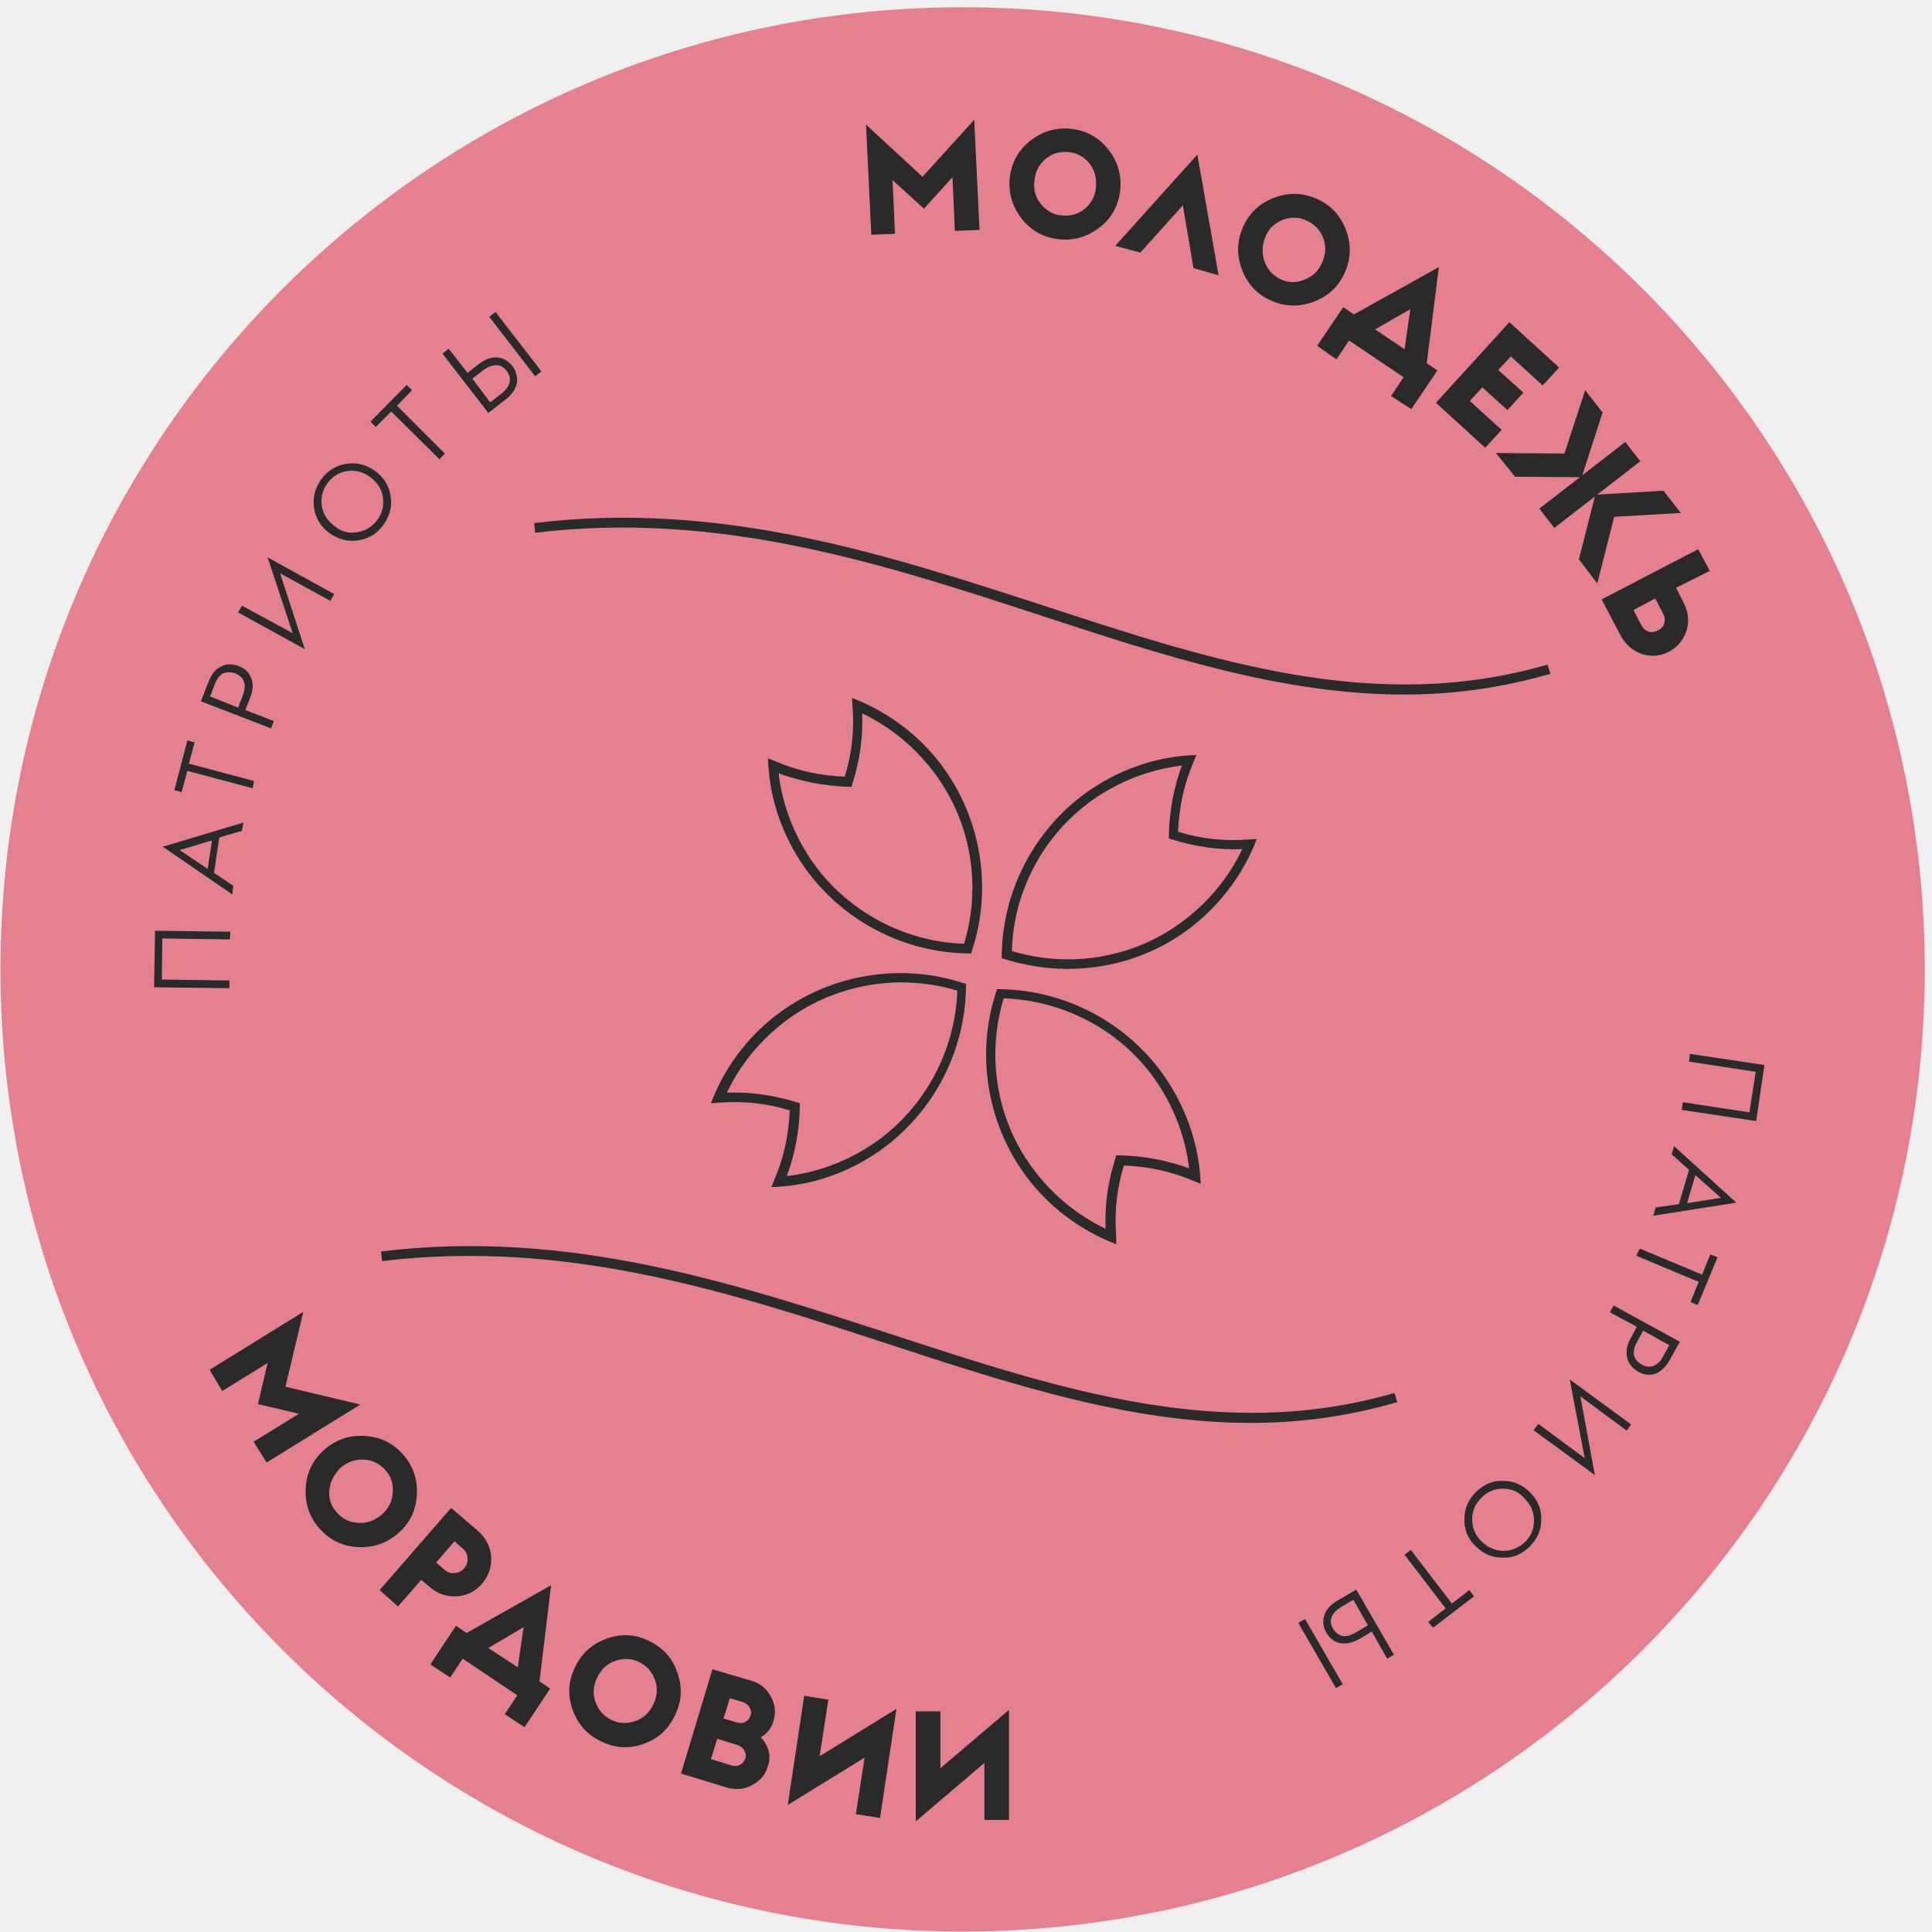
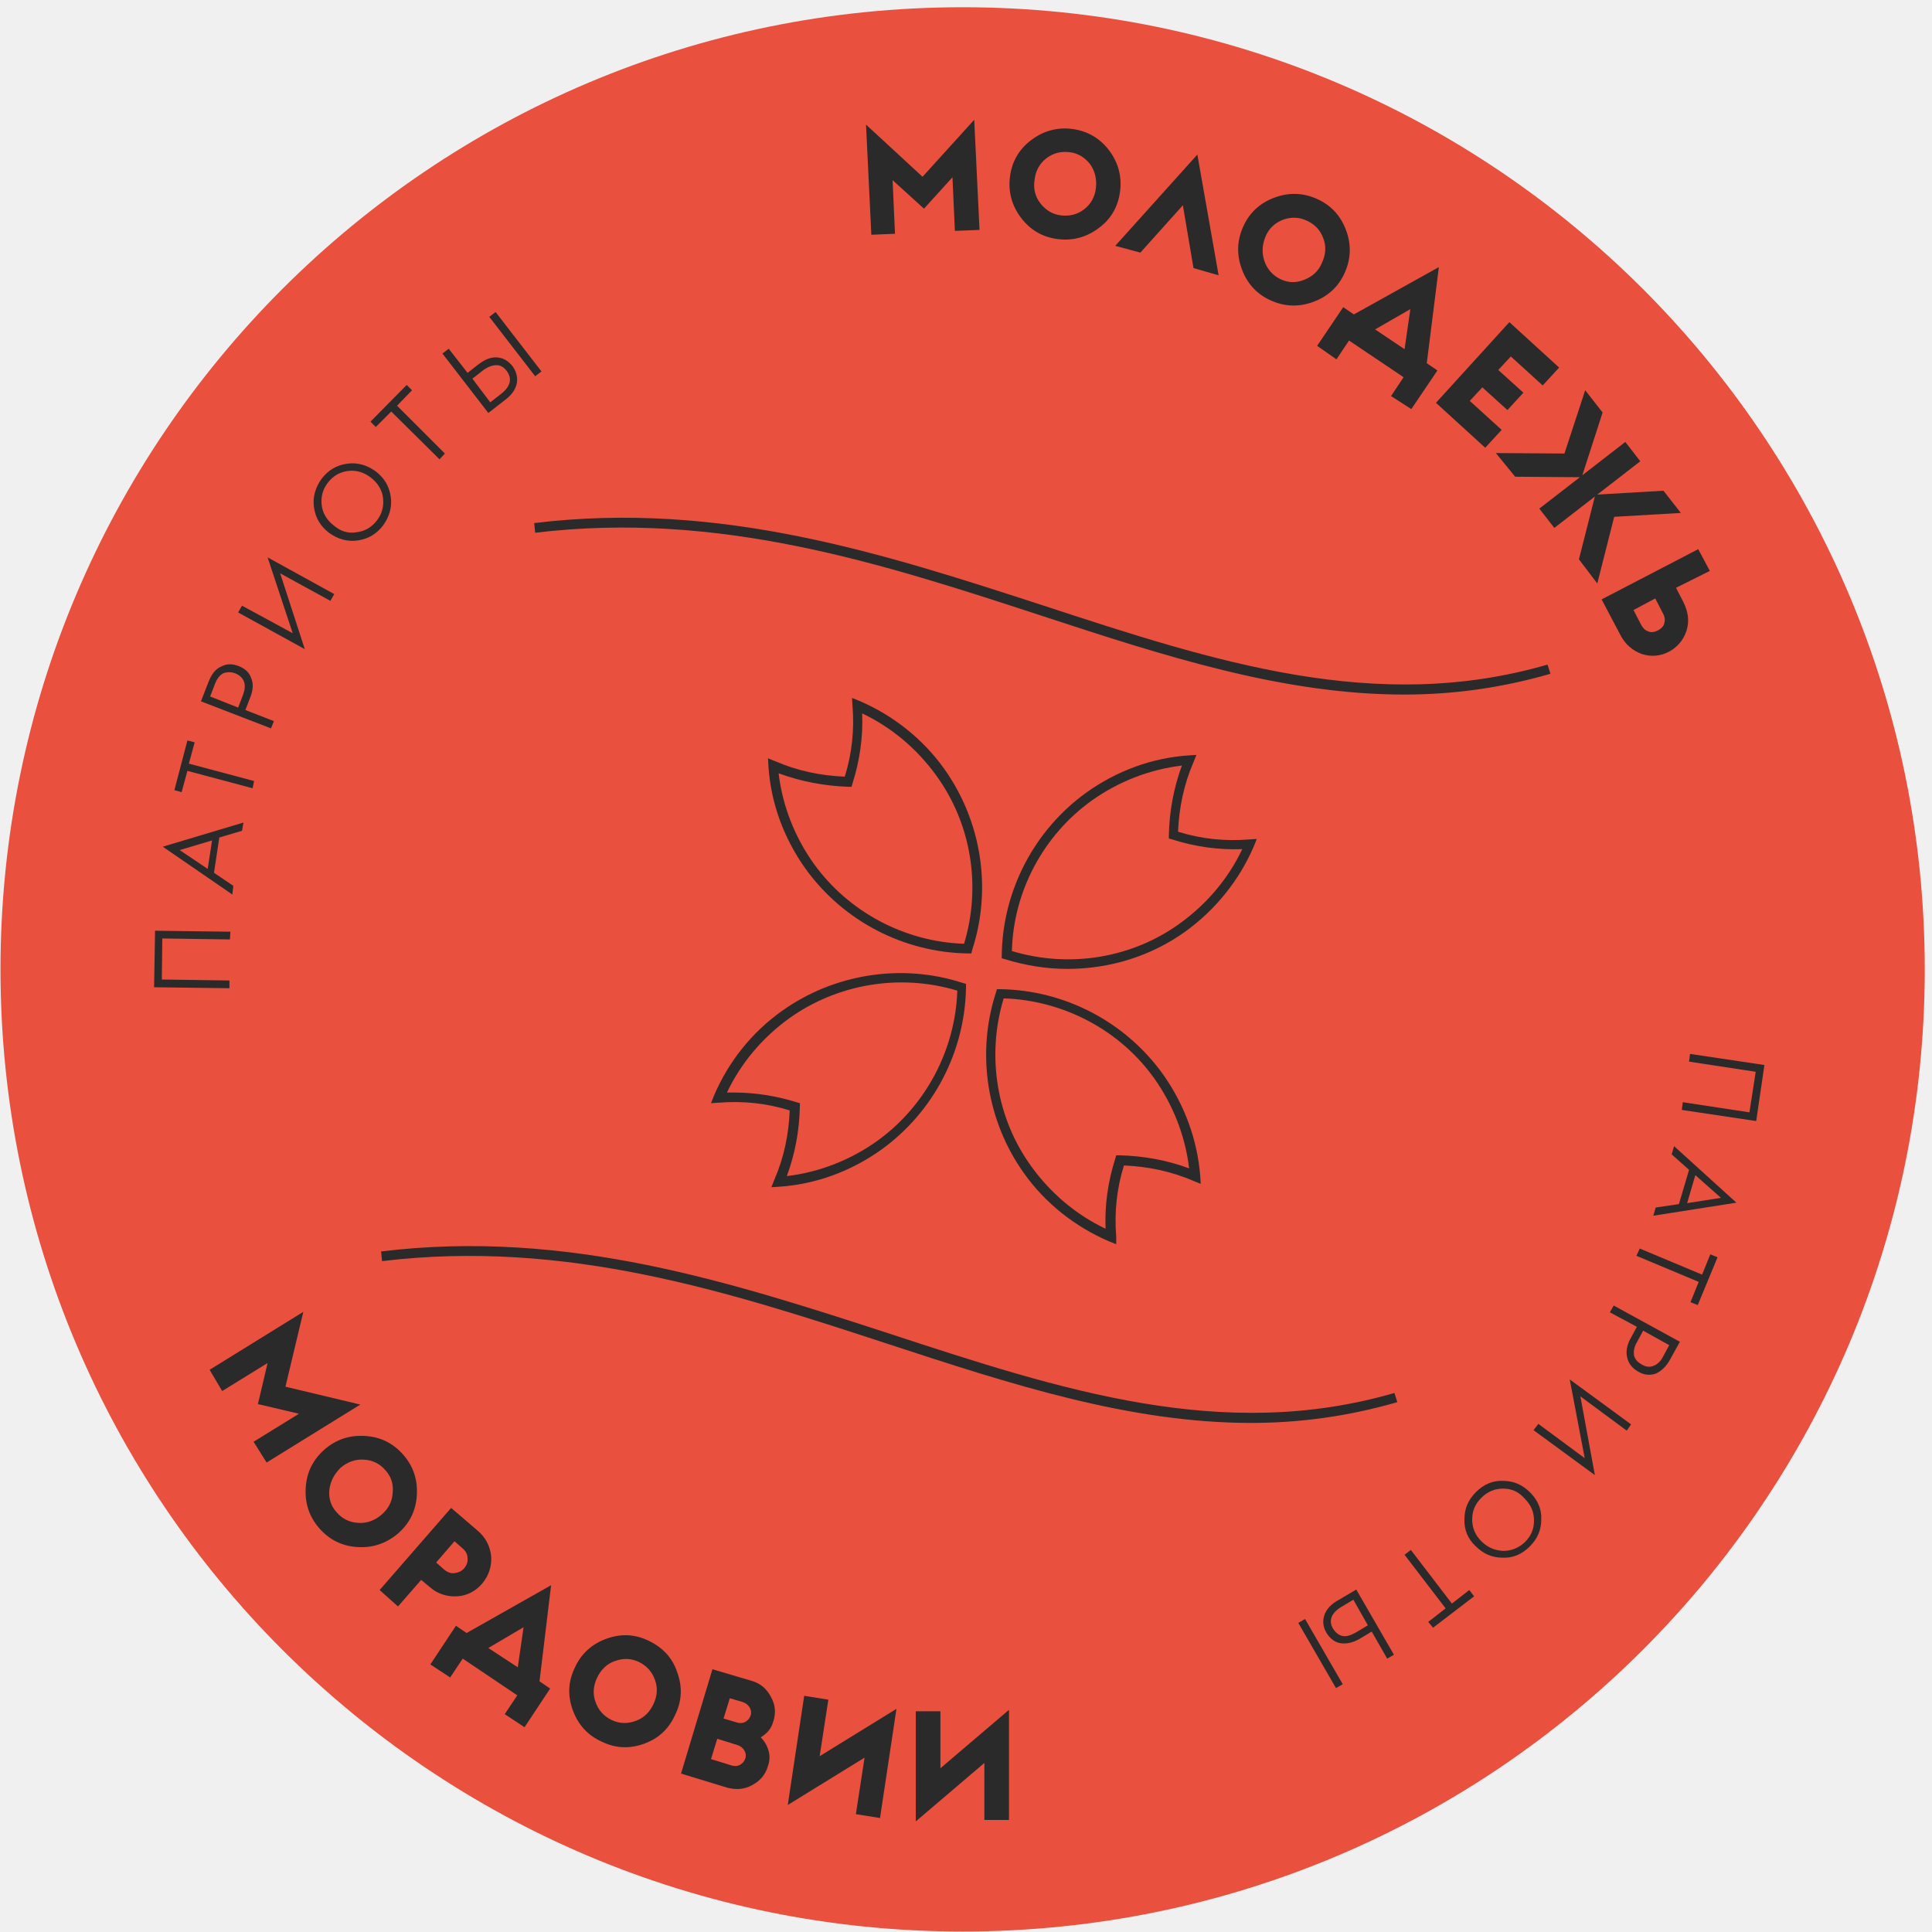
<svg xmlns="http://www.w3.org/2000/svg" width="232" height="232" viewBox="0 0 232 232" fill="none">
-   <g clip-path="url(#clip0_264_724)">
-     <path d="M115.594 231.942C179.402 231.942 231.13 180.215 231.13 116.406C231.13 52.597 179.402 0.87 115.594 0.87C51.785 0.87 0.058 52.597 0.058 116.406C0.058 180.215 51.785 231.942 115.594 231.942Z" fill="#E5818E" />
-     <path d="M104.631 28.188L103.993 14.964L110.779 21.228L116.985 14.384L117.623 27.608L114.665 27.724L114.375 21.286L110.953 25.056L107.183 21.634L107.473 28.072L104.631 28.188Z" fill="#2A2A2A" />
-     <path d="M131.949 27.376C130.499 28.478 128.817 28.942 127.019 28.71C125.163 28.478 123.713 27.608 122.611 26.158C121.509 24.708 121.045 23.026 121.277 21.228C121.509 19.372 122.379 17.922 123.829 16.82C125.279 15.718 126.961 15.254 128.759 15.486C130.557 15.718 132.065 16.588 133.167 18.038C134.269 19.488 134.733 21.17 134.501 22.968C134.269 24.766 133.457 26.274 131.949 27.376ZM124.931 24.418C125.569 25.23 126.381 25.752 127.425 25.868C128.469 25.984 129.397 25.752 130.209 25.114C131.021 24.476 131.485 23.606 131.601 22.562C131.717 21.518 131.485 20.532 130.905 19.72C130.267 18.908 129.455 18.386 128.411 18.27C127.367 18.154 126.439 18.386 125.627 19.024C124.815 19.662 124.351 20.532 124.235 21.576C124.061 22.62 124.293 23.606 124.931 24.418Z" fill="#2A2A2A" />
-     <path d="M133.921 29.522L143.781 18.56L146.333 33.06L143.317 32.19L142.041 24.65L136.937 30.334L133.921 29.522Z" fill="#2A2A2A" />
-     <path d="M157.701 36.25C155.961 36.888 154.279 36.83 152.597 36.076C150.915 35.322 149.755 34.046 149.117 32.306C148.479 30.566 148.537 28.884 149.291 27.202C150.045 25.52 151.321 24.36 153.061 23.722C154.801 23.084 156.483 23.142 158.165 23.896C159.847 24.65 161.007 25.926 161.645 27.666C162.283 29.406 162.225 31.088 161.471 32.77C160.717 34.452 159.441 35.612 157.701 36.25ZM151.843 31.378C152.191 32.364 152.829 33.06 153.757 33.524C154.743 33.988 155.671 33.988 156.657 33.582C157.643 33.176 158.339 32.538 158.745 31.552C159.209 30.566 159.267 29.58 158.919 28.652C158.571 27.666 157.933 26.97 156.947 26.506C155.961 26.042 155.033 26.042 154.047 26.39C153.061 26.796 152.365 27.434 151.959 28.42C151.553 29.406 151.495 30.392 151.843 31.378Z" fill="#2A2A2A" />
-     <path d="M158.165 41.528L161.297 36.888L162.573 37.758L172.781 32.074L171.331 43.616L172.607 44.486L169.475 49.126L167.039 47.56L168.547 45.298L161.993 40.89L160.485 43.152L158.165 41.528ZM168.663 41.934L169.359 37.12L165.125 39.556L168.663 41.934Z" fill="#2A2A2A" />
+   <g clip-path="url(#clip0_372_669)">
+     <path d="M115.595 231.942C179.403 231.942 231.131 180.215 231.131 116.406C231.131 52.597 179.403 0.87 115.595 0.87C51.786 0.87 0.059 52.597 0.059 116.406C0.059 180.215 51.786 231.942 115.595 231.942Z" fill="#E9503E" />
+     <path d="M104.632 28.188L103.994 14.964L110.78 21.228L116.986 14.384L117.624 27.608L114.666 27.724L114.376 21.286L110.954 25.056L107.184 21.634L107.474 28.072L104.632 28.188Z" fill="#2A2A2A" />
+     <path d="M131.951 27.376C130.501 28.478 128.819 28.942 127.021 28.71C125.165 28.478 123.715 27.608 122.613 26.158C121.511 24.708 121.047 23.026 121.279 21.228C121.511 19.372 122.381 17.922 123.831 16.82C125.281 15.718 126.963 15.254 128.761 15.486C130.559 15.718 132.067 16.588 133.169 18.038C134.271 19.488 134.735 21.17 134.503 22.968C134.271 24.766 133.459 26.274 131.951 27.376ZM124.933 24.418C125.571 25.23 126.383 25.752 127.427 25.868C128.471 25.984 129.399 25.752 130.211 25.114C131.023 24.476 131.487 23.606 131.603 22.562C131.719 21.518 131.487 20.532 130.907 19.72C130.269 18.908 129.457 18.386 128.413 18.27C127.369 18.154 126.441 18.386 125.629 19.024C124.817 19.662 124.353 20.532 124.237 21.576C124.063 22.62 124.295 23.606 124.933 24.418Z" fill="#2A2A2A" />
+     <path d="M133.922 29.522L143.782 18.56L146.334 33.06L143.318 32.19L142.042 24.65L136.938 30.334L133.922 29.522Z" fill="#2A2A2A" />
+     <path d="M157.702 36.25C155.962 36.888 154.28 36.83 152.598 36.076C150.916 35.322 149.756 34.046 149.118 32.306C148.48 30.566 148.538 28.884 149.292 27.202C150.046 25.52 151.322 24.36 153.062 23.722C154.802 23.084 156.484 23.142 158.166 23.896C159.848 24.65 161.008 25.926 161.646 27.666C162.284 29.406 162.226 31.088 161.472 32.77C160.718 34.452 159.442 35.612 157.702 36.25ZM151.844 31.378C152.192 32.364 152.83 33.06 153.758 33.524C154.744 33.988 155.672 33.988 156.658 33.582C157.644 33.176 158.34 32.538 158.746 31.552C159.21 30.566 159.268 29.58 158.92 28.652C158.572 27.666 157.934 26.97 156.948 26.506C155.962 26.042 155.034 26.042 154.048 26.39C153.062 26.796 152.366 27.434 151.96 28.42C151.554 29.406 151.496 30.392 151.844 31.378Z" fill="#2A2A2A" />
+     <path d="M158.166 41.528L161.298 36.888L162.574 37.758L172.782 32.074L171.332 43.616L172.608 44.486L169.476 49.126L167.04 47.56L168.548 45.298L161.994 40.89L160.486 43.152L158.166 41.528ZM168.664 41.934L169.36 37.12L165.126 39.556L168.664 41.934Z" fill="#2A2A2A" />
    <path d="M172.434 48.372L181.25 38.686L187.224 44.138L185.252 46.284L181.424 42.804L179.916 44.428L182.932 47.154L181.018 49.242L178.002 46.516L176.494 48.14L180.322 51.62L178.35 53.766L172.434 48.372Z" fill="#2A2A2A" />
-     <path d="M179.625 54.404L187.861 54.462L190.355 46.864L192.443 49.532L190.007 57.072L195.169 53.07L196.967 55.39L191.805 59.392L199.751 58.928L201.839 61.596L193.835 62.06L191.805 70.064L189.601 67.164L191.515 59.624L186.643 63.394L184.845 61.074L189.717 57.304L181.945 57.246L179.625 54.404Z" fill="#2A2A2A" />
-     <path d="M201.259 70.586L202.129 72.268C202.709 73.428 202.883 74.53 202.535 75.69C202.187 76.792 201.491 77.662 200.447 78.242C199.345 78.822 198.243 78.88 197.141 78.532C196.039 78.126 195.169 77.372 194.589 76.27L192.327 71.978L203.927 65.946L205.319 68.556L201.259 70.586ZM196.155 73.254L197.025 74.936C197.257 75.4 197.547 75.69 197.895 75.806C198.243 75.98 198.649 75.922 199.113 75.69C199.519 75.458 199.809 75.168 199.867 74.762C199.983 74.356 199.867 73.95 199.635 73.544L198.765 71.862L196.155 73.254Z" fill="#2A2A2A" />
+     <path d="M179.627 54.404L187.863 54.462L190.357 46.864L192.445 49.532L190.009 57.072L195.171 53.07L196.969 55.39L191.807 59.392L199.753 58.928L201.841 61.596L193.837 62.06L191.807 70.064L189.603 67.164L191.517 59.624L186.645 63.394L184.847 61.074L189.719 57.304L181.947 57.246L179.627 54.404Z" fill="#2A2A2A" />
+     <path d="M201.26 70.586L202.13 72.268C202.71 73.428 202.884 74.53 202.536 75.69C202.188 76.792 201.492 77.662 200.448 78.242C199.346 78.822 198.244 78.88 197.142 78.532C196.04 78.126 195.17 77.372 194.59 76.27L192.328 71.978L203.928 65.946L205.32 68.556L201.26 70.586ZM196.156 73.254L197.026 74.936C197.258 75.4 197.548 75.69 197.896 75.806C198.244 75.98 198.65 75.922 199.114 75.69C199.52 75.458 199.81 75.168 199.868 74.762C199.984 74.356 199.868 73.95 199.636 73.544L198.766 71.862L196.156 73.254Z" fill="#2A2A2A" />
    <path d="M25.172 164.488L36.424 157.528L34.278 166.518L43.268 168.664L32.016 175.624L30.45 173.13L35.902 169.766L30.972 168.606L32.132 163.676L26.68 167.04L25.172 164.488Z" fill="#2A2A2A" />
-     <path d="M42.92 185.774C41.064 185.658 39.556 184.904 38.338 183.512C37.12 182.12 36.598 180.496 36.714 178.64C36.83 176.784 37.584 175.276 38.976 174.058C40.368 172.84 41.992 172.318 43.848 172.434C45.704 172.55 47.212 173.304 48.43 174.696C49.648 176.088 50.17 177.712 50.054 179.568C49.938 181.424 49.184 182.932 47.792 184.15C46.342 185.368 44.718 185.89 42.92 185.774ZM39.556 178.872C39.44 179.916 39.73 180.844 40.426 181.598C41.122 182.41 41.992 182.816 43.036 182.874C44.08 182.932 45.008 182.584 45.82 181.888C46.632 181.192 47.096 180.322 47.154 179.278C47.27 178.234 46.98 177.306 46.284 176.552C45.588 175.74 44.718 175.334 43.674 175.276C42.63 175.218 41.702 175.566 40.89 176.262C40.136 177.016 39.672 177.886 39.556 178.872Z" fill="#2A2A2A" />
+     <path d="M42.919 185.774C41.063 185.658 39.555 184.904 38.337 183.512C37.119 182.12 36.597 180.496 36.713 178.64C36.829 176.784 37.583 175.276 38.975 174.058C40.367 172.84 41.991 172.318 43.847 172.434C45.703 172.55 47.211 173.304 48.429 174.696C49.647 176.088 50.169 177.712 50.053 179.568C49.937 181.424 49.183 182.932 47.791 184.15C46.341 185.368 44.717 185.89 42.919 185.774ZM39.555 178.872C39.439 179.916 39.729 180.844 40.425 181.598C41.121 182.41 41.991 182.816 43.035 182.874C44.079 182.932 45.007 182.584 45.819 181.888C46.631 181.192 47.095 180.322 47.153 179.278C47.269 178.234 46.979 177.306 46.283 176.552C45.587 175.74 44.717 175.334 43.673 175.276C42.629 175.218 41.701 175.566 40.889 176.262C40.135 177.016 39.671 177.886 39.555 178.872Z" fill="#2A2A2A" />
    <path d="M45.588 190.936L54.172 181.076L57.42 183.86C58.348 184.672 58.87 185.716 58.986 186.934C59.044 188.152 58.696 189.196 57.884 190.182C57.072 191.11 56.028 191.632 54.868 191.69C53.65 191.748 52.548 191.4 51.62 190.588L50.576 189.718L47.792 192.908L45.588 190.936ZM52.374 187.63L53.36 188.5C53.708 188.79 54.114 188.964 54.578 188.906C55.042 188.848 55.448 188.674 55.738 188.326C56.028 187.978 56.202 187.572 56.144 187.108C56.144 186.644 55.912 186.238 55.564 185.948L54.578 185.078L52.374 187.63Z" fill="#2A2A2A" />
    <path d="M51.678 199.868L54.752 195.228L56.028 196.098L66.178 190.356L64.786 201.898L66.062 202.768L62.988 207.408L60.61 205.842L62.118 203.58L55.564 199.172L54.056 201.434L51.678 199.868ZM62.176 200.216L62.872 195.402L58.638 197.896L62.176 200.216Z" fill="#2A2A2A" />
-     <path d="M77.372 209.38C75.632 210.018 73.95 209.96 72.268 209.148C70.586 208.394 69.426 207.118 68.788 205.378C68.15 203.638 68.208 201.956 69.02 200.274C69.774 198.592 71.05 197.432 72.79 196.794C74.53 196.156 76.212 196.214 77.894 197.026C79.576 197.838 80.736 199.056 81.316 200.796C81.954 202.536 81.896 204.218 81.084 205.9C80.33 207.582 79.112 208.742 77.372 209.38ZM71.514 204.392C71.862 205.378 72.5 206.074 73.428 206.538C74.414 207.002 75.342 207.002 76.328 206.654C77.314 206.306 78.01 205.61 78.474 204.624C78.938 203.638 78.996 202.652 78.648 201.724C78.3 200.738 77.662 200.042 76.734 199.578C75.748 199.114 74.82 199.114 73.834 199.462C72.848 199.81 72.152 200.506 71.688 201.492C71.224 202.478 71.166 203.464 71.514 204.392Z" fill="#2A2A2A" />
-     <path d="M81.78 212.976L85.55 200.448L90.248 201.84C91.292 202.13 92.046 202.768 92.568 203.754C93.09 204.682 93.206 205.668 92.858 206.712C92.626 207.582 92.104 208.162 91.35 208.626C91.814 209.09 92.104 209.612 92.278 210.192C92.452 210.772 92.452 211.41 92.22 212.048C91.93 213.092 91.292 213.846 90.306 214.368C89.378 214.89 88.334 214.948 87.29 214.658L81.78 212.976ZM86.884 206.364L88.45 206.828C88.798 206.944 89.146 206.944 89.494 206.77C89.784 206.596 90.016 206.364 90.132 206.016C90.248 205.668 90.19 205.32 90.016 205.03C89.842 204.74 89.552 204.508 89.204 204.392L87.638 203.928L86.884 206.364ZM85.376 211.236L87.812 211.99C88.16 212.106 88.508 212.106 88.856 211.932C89.146 211.758 89.378 211.526 89.494 211.178C89.61 210.83 89.552 210.482 89.378 210.192C89.204 209.902 88.914 209.67 88.566 209.554L86.13 208.8L85.376 211.236Z" fill="#2A2A2A" />
+     <path d="M77.373 209.38C75.633 210.018 73.951 209.96 72.269 209.148C70.587 208.394 69.427 207.118 68.789 205.378C68.151 203.638 68.209 201.956 69.021 200.274C69.775 198.592 71.051 197.432 72.791 196.794C74.531 196.156 76.213 196.214 77.895 197.026C79.577 197.838 80.737 199.056 81.317 200.796C81.955 202.536 81.897 204.218 81.085 205.9C80.331 207.582 79.113 208.742 77.373 209.38ZM71.515 204.392C71.863 205.378 72.501 206.074 73.429 206.538C74.415 207.002 75.343 207.002 76.329 206.654C77.315 206.306 78.011 205.61 78.475 204.624C78.939 203.638 78.997 202.652 78.649 201.724C78.301 200.738 77.663 200.042 76.735 199.578C75.749 199.114 74.821 199.114 73.835 199.462C72.849 199.81 72.153 200.506 71.689 201.492C71.225 202.478 71.167 203.464 71.515 204.392Z" fill="#2A2A2A" />
+     <path d="M81.781 212.976L85.551 200.448L90.249 201.84C91.293 202.13 92.047 202.768 92.569 203.754C93.091 204.682 93.207 205.668 92.859 206.712C92.627 207.582 92.105 208.162 91.351 208.626C91.815 209.09 92.105 209.612 92.279 210.192C92.453 210.772 92.453 211.41 92.221 212.048C91.931 213.092 91.293 213.846 90.307 214.368C89.379 214.89 88.335 214.948 87.291 214.658L81.781 212.976ZM86.885 206.364L88.451 206.828C88.799 206.944 89.147 206.944 89.495 206.77C89.785 206.596 90.017 206.364 90.133 206.016C90.249 205.668 90.191 205.32 90.017 205.03C89.843 204.74 89.553 204.508 89.205 204.392L87.639 203.928L86.885 206.364ZM85.377 211.236L87.813 211.99C88.161 212.106 88.509 212.106 88.857 211.932C89.147 211.758 89.379 211.526 89.495 211.178C89.611 210.83 89.553 210.482 89.379 210.192C89.205 209.902 88.915 209.67 88.567 209.554L86.131 208.8L85.377 211.236Z" fill="#2A2A2A" />
    <path d="M94.598 216.746L96.57 203.638L99.47 204.102L98.426 210.888L107.648 205.204L105.676 218.312L102.776 217.848L103.82 211.062L94.598 216.746Z" fill="#2A2A2A" />
-     <path d="M109.968 218.718V205.494H112.926V212.338L121.162 205.32V218.544H118.204V211.7L109.968 218.718Z" fill="#2A2A2A" />
-     <path d="M27.608 112.81L19.488 112.694L19.43 117.624L27.55 117.74V118.668L18.502 118.552L18.618 111.766L27.666 111.882L27.608 112.81Z" fill="#2A2A2A" />
-     <path d="M27.898 107.416L19.546 101.674L29.232 98.774L29.058 99.76L26.332 100.572L25.694 104.806L28.014 106.372L27.898 107.416ZM24.94 104.342L25.462 100.92L21.576 102.08L24.94 104.342Z" fill="#2A2A2A" />
-     <path d="M30.334 94.656L22.503 92.568L21.808 95.12L20.938 94.888L22.503 88.914L23.373 89.146L22.677 91.698L30.508 93.786L30.334 94.656Z" fill="#2A2A2A" />
-     <path d="M32.538 87.464L24.128 84.216L25.056 81.838C25.404 80.968 25.868 80.33 26.564 80.04C27.202 79.692 27.898 79.692 28.652 79.982C29.406 80.272 29.928 80.736 30.16 81.432C30.45 82.128 30.392 82.882 30.044 83.752L29.464 85.26L32.886 86.594L32.538 87.464ZM28.594 84.97L29.174 83.462C29.406 82.824 29.464 82.302 29.29 81.838C29.116 81.374 28.768 81.084 28.246 80.852C27.724 80.678 27.26 80.678 26.796 80.852C26.39 81.084 26.042 81.49 25.81 82.128L25.23 83.636L28.594 84.97Z" fill="#2A2A2A" />
-     <path d="M36.598 77.952L28.594 73.544L29.058 72.732L35.148 76.038L32.132 66.932L40.136 71.34L39.672 72.152L33.64 68.846L36.598 77.952Z" fill="#2A2A2A" />
-     <path d="M46.922 59.682C47.096 60.9 46.748 62.06 45.994 63.104C45.182 64.148 44.196 64.728 42.92 64.902C41.702 65.076 40.542 64.728 39.498 63.974C38.454 63.162 37.874 62.176 37.7 60.9C37.526 59.682 37.874 58.522 38.628 57.478C39.44 56.434 40.426 55.854 41.702 55.68C42.92 55.506 44.08 55.854 45.124 56.608C46.168 57.42 46.748 58.406 46.922 59.682ZM42.804 63.916C43.79 63.8 44.602 63.336 45.24 62.524C45.878 61.712 46.11 60.784 45.994 59.798C45.878 58.812 45.356 58 44.544 57.362C43.732 56.724 42.804 56.434 41.818 56.55C40.832 56.666 40.02 57.13 39.382 57.942C38.744 58.754 38.512 59.682 38.628 60.668C38.744 61.654 39.266 62.466 40.078 63.104C40.89 63.8 41.818 64.09 42.804 63.916Z" fill="#2A2A2A" />
-     <path d="M52.78 55.158L46.98 49.416L45.124 51.272L44.486 50.634L48.836 46.226L49.474 46.864L47.676 48.72L53.418 54.462L52.78 55.158Z" fill="#2A2A2A" />
-     <path d="M56.144 44.776L57.478 43.732C58.232 43.152 58.986 42.862 59.682 42.92C60.436 42.978 61.016 43.326 61.538 43.964C62.002 44.602 62.176 45.298 62.06 45.994C61.944 46.69 61.48 47.386 60.726 47.966L58.638 49.59L53.128 42.456L53.882 41.876L56.144 44.776ZM58.87 48.314L60.204 47.27C60.726 46.864 61.074 46.4 61.19 45.936C61.306 45.472 61.19 45.008 60.842 44.544C60.494 44.08 60.088 43.848 59.624 43.848C59.16 43.848 58.638 44.022 58.058 44.428L56.724 45.472L58.87 48.314ZM64.264 45.182L58.754 38.048L59.508 37.468L65.018 44.602L64.264 45.182Z" fill="#2A2A2A" />
-     <path d="M202.071 132.356L210.075 133.574L210.829 128.702L202.825 127.484L202.941 126.556L211.873 127.89L210.887 134.618L201.955 133.284L202.071 132.356Z" fill="#2A2A2A" />
-     <path d="M201.027 137.634L208.509 144.42L198.533 145.986L198.823 145L201.607 144.594L202.825 140.476L200.737 138.62L201.027 137.634ZM203.579 141.114L202.593 144.478L206.653 143.84L203.579 141.114Z" fill="#2A2A2A" />
-     <path d="M196.909 149.93L204.391 153.062L205.377 150.626L206.247 150.974L203.869 156.716L202.999 156.368L203.985 153.932L196.503 150.8L196.909 149.93Z" fill="#2A2A2A" />
-     <path d="M193.777 156.774L201.723 161.124L200.505 163.328C200.041 164.14 199.461 164.662 198.823 164.952C198.127 165.184 197.431 165.126 196.735 164.72C196.039 164.314 195.575 163.792 195.401 163.038C195.227 162.342 195.343 161.53 195.807 160.718L196.561 159.326L193.313 157.586L193.777 156.774ZM197.315 159.79L196.561 161.182C196.213 161.762 196.155 162.284 196.213 162.748C196.329 163.212 196.619 163.56 197.141 163.85C197.605 164.14 198.127 164.198 198.533 164.024C198.997 163.85 199.403 163.502 199.693 162.922L200.447 161.53L197.315 159.79Z" fill="#2A2A2A" />
-     <path d="M188.499 165.648L195.865 171.042L195.343 171.796L189.775 167.678L191.515 177.132L184.149 171.738L184.729 170.984L190.297 175.102L188.499 165.648Z" fill="#2A2A2A" />
-     <path d="M175.855 182.41C175.855 181.134 176.319 180.09 177.247 179.162C178.175 178.234 179.277 177.77 180.495 177.828C181.771 177.828 182.815 178.292 183.743 179.22C184.671 180.148 185.135 181.25 185.077 182.468C185.077 183.744 184.613 184.788 183.685 185.716C182.757 186.644 181.655 187.108 180.437 187.05C179.161 187.05 178.117 186.586 177.189 185.658C176.261 184.788 175.797 183.686 175.855 182.41ZM180.495 178.756C179.509 178.756 178.639 179.104 177.885 179.858C177.131 180.612 176.783 181.424 176.783 182.468C176.783 183.454 177.131 184.324 177.885 185.078C178.639 185.832 179.509 186.18 180.495 186.238C181.481 186.238 182.351 185.89 183.105 185.194C183.859 184.44 184.207 183.628 184.207 182.584C184.207 181.598 183.859 180.728 183.105 179.974C182.351 179.104 181.481 178.756 180.495 178.756Z" fill="#2A2A2A" />
-     <path d="M169.417 186.122L174.347 192.56L176.435 190.936L177.015 191.69L172.085 195.46L171.505 194.764L173.593 193.14L168.663 186.702L169.417 186.122Z" fill="#2A2A2A" />
-     <path d="M156.715 194.416L161.239 202.246L160.427 202.71L155.903 194.88L156.715 194.416ZM164.719 195.924L163.269 196.794C162.457 197.258 161.703 197.432 160.949 197.316C160.253 197.2 159.673 196.736 159.267 196.04C158.861 195.344 158.803 194.648 159.035 193.952C159.267 193.256 159.789 192.676 160.601 192.212L162.863 190.878L167.387 198.708L166.575 199.172L164.719 195.924ZM162.515 192.096L161.065 192.966C160.485 193.314 160.079 193.72 159.905 194.184C159.731 194.648 159.789 195.112 160.079 195.576C160.369 196.04 160.717 196.33 161.181 196.446C161.645 196.562 162.167 196.388 162.805 196.04L164.255 195.17L162.515 192.096Z" fill="#2A2A2A" />
-     <path d="M128.18 116.348C125.686 116.348 123.134 115.942 120.698 115.188L120.292 115.072V114.666C120.408 106.952 124.178 99.702 130.442 95.178C134.096 92.568 138.33 91.002 142.738 90.712L143.666 90.654L143.318 91.524C142.158 94.192 141.578 97.034 141.462 99.876C144.246 100.746 147.088 101.036 149.988 100.804L150.916 100.746L150.568 101.616C148.828 105.676 145.986 109.214 142.39 111.824C138.214 114.84 133.226 116.348 128.18 116.348ZM121.51 114.202C128.412 116.29 135.952 115.072 141.752 110.838C144.942 108.518 147.494 105.502 149.176 101.964C146.334 102.08 143.492 101.674 140.766 100.804L140.36 100.688V100.282C140.418 97.44 140.94 94.598 141.926 91.93C138.04 92.394 134.328 93.844 131.138 96.106C125.28 100.282 121.684 107.068 121.51 114.202Z" fill="#2A2A2A" />
-     <path d="M92.626 142.564L92.974 141.694C94.134 139.026 94.714 136.242 94.83 133.342C92.046 132.472 89.204 132.182 86.304 132.414L85.376 132.472L85.724 131.602C87.464 127.484 90.306 123.946 93.902 121.394C100.166 116.928 108.286 115.652 115.594 118.03L116 118.146V118.552C115.884 126.266 112.114 133.516 105.85 138.04C102.196 140.65 97.962 142.216 93.554 142.506L92.626 142.564ZM88.16 131.196C90.712 131.196 93.206 131.602 95.642 132.356L96.048 132.472V132.878C95.99 135.778 95.468 138.562 94.482 141.23C98.368 140.766 102.08 139.316 105.27 137.054C111.128 132.878 114.724 126.092 114.956 118.958C108.054 116.87 100.514 118.146 94.714 122.322C91.524 124.642 88.972 127.658 87.29 131.196C87.522 131.196 87.812 131.196 88.16 131.196Z" fill="#2A2A2A" />
+     <path d="M109.969 218.718V205.494H112.927V212.338L121.163 205.32V218.544H118.205V211.7L109.969 218.718Z" fill="#2A2A2A" />
+     <path d="M27.61 112.81L19.49 112.694L19.432 117.624L27.552 117.74V118.668L18.504 118.552L18.62 111.766L27.668 111.882L27.61 112.81Z" fill="#2A2A2A" />
+     <path d="M27.901 107.416L19.549 101.674L29.235 98.774L29.061 99.76L26.335 100.572L25.697 104.806L28.017 106.372L27.901 107.416ZM24.943 104.342L25.465 100.92L21.579 102.08L24.943 104.342Z" fill="#2A2A2A" />
+     <path d="M30.335 94.656L22.506 92.568L21.809 95.12L20.939 94.888L22.506 88.914L23.375 89.146L22.68 91.698L30.509 93.786L30.335 94.656Z" fill="#2A2A2A" />
+     <path d="M32.541 87.464L24.131 84.216L25.059 81.838C25.407 80.968 25.871 80.33 26.567 80.04C27.205 79.692 27.901 79.692 28.655 79.982C29.409 80.272 29.931 80.736 30.163 81.432C30.453 82.128 30.395 82.882 30.047 83.752L29.467 85.26L32.889 86.594L32.541 87.464ZM28.597 84.97L29.177 83.462C29.409 82.824 29.467 82.302 29.293 81.838C29.119 81.374 28.771 81.084 28.249 80.852C27.727 80.678 27.263 80.678 26.799 80.852C26.393 81.084 26.045 81.49 25.813 82.128L25.233 83.636L28.597 84.97Z" fill="#2A2A2A" />
+     <path d="M36.6 77.952L28.596 73.544L29.06 72.732L35.15 76.038L32.134 66.932L40.138 71.34L39.674 72.152L33.642 68.846L36.6 77.952Z" fill="#2A2A2A" />
+     <path d="M46.924 59.682C47.098 60.9 46.75 62.06 45.996 63.104C45.184 64.148 44.198 64.728 42.922 64.902C41.704 65.076 40.544 64.728 39.5 63.974C38.456 63.162 37.876 62.176 37.702 60.9C37.528 59.682 37.876 58.522 38.63 57.478C39.442 56.434 40.428 55.854 41.704 55.68C42.922 55.506 44.082 55.854 45.126 56.608C46.17 57.42 46.75 58.406 46.924 59.682ZM42.806 63.916C43.792 63.8 44.604 63.336 45.242 62.524C45.88 61.712 46.112 60.784 45.996 59.798C45.88 58.812 45.358 58 44.546 57.362C43.734 56.724 42.806 56.434 41.82 56.55C40.834 56.666 40.022 57.13 39.384 57.942C38.746 58.754 38.514 59.682 38.63 60.668C38.746 61.654 39.268 62.466 40.08 63.104C40.892 63.8 41.82 64.09 42.806 63.916Z" fill="#2A2A2A" />
+     <path d="M52.782 55.158L46.982 49.416L45.126 51.272L44.488 50.634L48.838 46.226L49.476 46.864L47.678 48.72L53.42 54.462L52.782 55.158Z" fill="#2A2A2A" />
+     <path d="M56.147 44.776L57.481 43.732C58.235 43.152 58.989 42.862 59.685 42.92C60.439 42.978 61.019 43.326 61.541 43.964C62.005 44.602 62.179 45.298 62.063 45.994C61.947 46.69 61.483 47.386 60.729 47.966L58.641 49.59L53.131 42.456L53.885 41.876L56.147 44.776ZM58.873 48.314L60.207 47.27C60.729 46.864 61.077 46.4 61.193 45.936C61.309 45.472 61.193 45.008 60.845 44.544C60.497 44.08 60.091 43.848 59.627 43.848C59.163 43.848 58.641 44.022 58.061 44.428L56.727 45.472L58.873 48.314ZM64.267 45.182L58.757 38.048L59.511 37.468L65.021 44.602L64.267 45.182Z" fill="#2A2A2A" />
+     <path d="M202.073 132.356L210.077 133.574L210.831 128.702L202.827 127.484L202.943 126.556L211.875 127.89L210.889 134.618L201.957 133.284L202.073 132.356Z" fill="#2A2A2A" />
+     <path d="M201.029 137.634L208.511 144.42L198.535 145.986L198.825 145L201.609 144.594L202.827 140.476L200.739 138.62L201.029 137.634ZM203.581 141.114L202.595 144.478L206.655 143.84L203.581 141.114Z" fill="#2A2A2A" />
+     <path d="M196.91 149.93L204.392 153.062L205.378 150.626L206.248 150.974L203.87 156.716L203 156.368L203.986 153.932L196.504 150.8L196.91 149.93Z" fill="#2A2A2A" />
+     <path d="M193.778 156.774L201.724 161.124L200.506 163.328C200.042 164.14 199.462 164.662 198.824 164.952C198.128 165.184 197.432 165.126 196.736 164.72C196.04 164.314 195.576 163.792 195.402 163.038C195.228 162.342 195.344 161.53 195.808 160.718L196.562 159.326L193.314 157.586L193.778 156.774ZM197.316 159.79L196.562 161.182C196.214 161.762 196.156 162.284 196.214 162.748C196.33 163.212 196.62 163.56 197.142 163.85C197.606 164.14 198.128 164.198 198.534 164.024C198.998 163.85 199.404 163.502 199.694 162.922L200.448 161.53L197.316 159.79Z" fill="#2A2A2A" />
+     <path d="M188.5 165.648L195.866 171.042L195.344 171.796L189.776 167.678L191.516 177.132L184.15 171.738L184.73 170.984L190.298 175.102L188.5 165.648Z" fill="#2A2A2A" />
+     <path d="M175.856 182.41C175.856 181.134 176.32 180.09 177.248 179.162C178.176 178.234 179.278 177.77 180.496 177.828C181.772 177.828 182.816 178.292 183.744 179.22C184.672 180.148 185.136 181.25 185.078 182.468C185.078 183.744 184.614 184.788 183.686 185.716C182.758 186.644 181.656 187.108 180.438 187.05C179.162 187.05 178.118 186.586 177.19 185.658C176.262 184.788 175.798 183.686 175.856 182.41ZM180.496 178.756C179.51 178.756 178.64 179.104 177.886 179.858C177.132 180.612 176.784 181.424 176.784 182.468C176.784 183.454 177.132 184.324 177.886 185.078C178.64 185.832 179.51 186.18 180.496 186.238C181.482 186.238 182.352 185.89 183.106 185.194C183.86 184.44 184.208 183.628 184.208 182.584C184.208 181.598 183.86 180.728 183.106 179.974C182.352 179.104 181.482 178.756 180.496 178.756Z" fill="#2A2A2A" />
+     <path d="M169.418 186.122L174.348 192.56L176.436 190.936L177.016 191.69L172.086 195.46L171.506 194.764L173.594 193.14L168.664 186.702L169.418 186.122Z" fill="#2A2A2A" />
+     <path d="M156.716 194.416L161.24 202.246L160.428 202.71L155.904 194.88L156.716 194.416ZM164.72 195.924L163.27 196.794C162.458 197.258 161.704 197.432 160.95 197.316C160.254 197.2 159.674 196.736 159.268 196.04C158.862 195.344 158.804 194.648 159.036 193.952C159.268 193.256 159.79 192.676 160.602 192.212L162.864 190.878L167.388 198.708L166.576 199.172L164.72 195.924ZM162.516 192.096L161.066 192.966C160.486 193.314 160.08 193.72 159.906 194.184C159.732 194.648 159.79 195.112 160.08 195.576C160.37 196.04 160.718 196.33 161.182 196.446C161.646 196.562 162.168 196.388 162.806 196.04L164.256 195.17L162.516 192.096Z" fill="#2A2A2A" />
+     <path d="M128.181 116.348C125.687 116.348 123.135 115.942 120.699 115.188L120.293 115.072V114.666C120.409 106.952 124.179 99.702 130.443 95.178C134.097 92.568 138.331 91.002 142.739 90.712L143.667 90.654L143.319 91.524C142.159 94.192 141.579 97.034 141.463 99.876C144.247 100.746 147.089 101.036 149.989 100.804L150.917 100.746L150.569 101.616C148.829 105.676 145.987 109.214 142.391 111.824C138.215 114.84 133.227 116.348 128.181 116.348ZM121.511 114.202C128.413 116.29 135.953 115.072 141.753 110.838C144.943 108.518 147.495 105.502 149.177 101.964C146.335 102.08 143.493 101.674 140.767 100.804L140.361 100.688V100.282C140.419 97.44 140.941 94.598 141.927 91.93C138.041 92.394 134.329 93.844 131.139 96.106C125.281 100.282 121.685 107.068 121.511 114.202Z" fill="#2A2A2A" />
+     <path d="M92.627 142.564L92.975 141.694C94.135 139.026 94.715 136.242 94.831 133.342C92.047 132.472 89.205 132.182 86.305 132.414L85.377 132.472L85.725 131.602C87.465 127.484 90.307 123.946 93.903 121.394C100.167 116.928 108.287 115.652 115.595 118.03L116.001 118.146V118.552C115.885 126.266 112.115 133.516 105.851 138.04C102.197 140.65 97.963 142.216 93.555 142.506L92.627 142.564ZM88.161 131.196C90.713 131.196 93.207 131.602 95.643 132.356L96.049 132.472V132.878C95.991 135.778 95.469 138.562 94.483 141.23C98.369 140.766 102.081 139.316 105.271 137.054C111.129 132.878 114.725 126.092 114.957 118.958C108.055 116.87 100.515 118.146 94.715 122.322C91.525 124.642 88.973 127.658 87.291 131.196C87.523 131.196 87.813 131.196 88.161 131.196Z" fill="#2A2A2A" />
    <path d="M134.037 149.408L133.167 149.06C129.107 147.32 125.511 144.478 122.959 140.882C118.493 134.618 117.217 126.498 119.595 119.19L119.711 118.784H120.117C127.831 118.9 135.081 122.67 139.605 128.934C142.215 132.588 143.781 136.822 144.129 141.23L144.187 142.158L143.317 141.81C140.649 140.65 137.807 140.07 134.965 139.954C134.095 142.738 133.805 145.58 134.037 148.48V149.408ZM120.523 119.886C118.435 126.788 119.653 134.328 123.887 140.128C126.207 143.318 129.223 145.87 132.761 147.552C132.645 144.71 133.051 141.868 133.921 139.142L134.037 138.736H134.443C137.285 138.794 140.127 139.316 142.795 140.302C142.331 136.416 140.881 132.704 138.619 129.514C134.501 123.714 127.715 120.118 120.523 119.886Z" fill="#2A2A2A" />
-     <path d="M116.638 114.492H116.232C108.518 114.376 101.268 110.606 96.744 104.342C94.134 100.688 92.568 96.454 92.278 92.046L92.22 91.06L93.09 91.408C95.758 92.568 98.542 93.148 101.442 93.264C102.312 90.48 102.602 87.638 102.37 84.738L102.312 83.81L103.182 84.158C107.242 85.898 110.838 88.74 113.39 92.336C117.856 98.6 119.132 106.72 116.754 114.028L116.638 114.492ZM93.496 92.858C93.96 96.744 95.41 100.456 97.672 103.646C101.848 109.504 108.634 113.1 115.768 113.332C117.856 106.43 116.638 98.89 112.404 93.09C110.084 89.9 107.068 87.348 103.53 85.666C103.646 88.508 103.24 91.35 102.37 94.076L102.254 94.482H101.848C98.948 94.366 96.164 93.844 93.496 92.858Z" fill="#2A2A2A" />
-     <path d="M168.605 83.404C154.047 83.404 139.779 78.764 124.931 73.892C105.965 67.686 86.419 61.306 64.263 63.974L64.147 62.814C86.535 60.088 106.255 66.526 125.337 72.732C145.869 79.46 165.241 85.782 185.831 79.808L186.179 80.91C180.147 82.65 174.347 83.404 168.605 83.404Z" fill="#2A2A2A" />
+     <path d="M116.639 114.492H116.233C108.519 114.376 101.269 110.606 96.745 104.342C94.135 100.688 92.569 96.454 92.279 92.046L92.221 91.06L93.091 91.408C95.759 92.568 98.543 93.148 101.443 93.264C102.313 90.48 102.603 87.638 102.371 84.738L102.313 83.81L103.183 84.158C107.243 85.898 110.839 88.74 113.391 92.336C117.857 98.6 119.133 106.72 116.755 114.028L116.639 114.492ZM93.497 92.858C93.961 96.744 95.411 100.456 97.673 103.646C101.849 109.504 108.635 113.1 115.769 113.332C117.857 106.43 116.639 98.89 112.405 93.09C110.085 89.9 107.069 87.348 103.531 85.666C103.647 88.508 103.241 91.35 102.371 94.076L102.255 94.482H101.849C98.949 94.366 96.165 93.844 93.497 92.858Z" fill="#2A2A2A" />
+     <path d="M168.606 83.404C154.048 83.404 139.78 78.764 124.932 73.892C105.966 67.686 86.42 61.306 64.264 63.974L64.148 62.814C86.536 60.088 106.256 66.526 125.338 72.732C145.87 79.46 165.242 85.782 185.832 79.808L186.18 80.91C180.148 82.65 174.348 83.404 168.606 83.404Z" fill="#2A2A2A" />
    <path d="M150.22 170.868C135.662 170.868 121.394 166.228 106.546 161.356C87.58 155.15 68.034 148.77 45.878 151.438L45.762 150.278C68.15 147.552 87.87 153.99 106.952 160.196C127.484 166.924 146.856 173.246 167.446 167.272L167.794 168.374C161.762 170.114 155.962 170.868 150.22 170.868Z" fill="#2A2A2A" />
  </g>
  <defs>
-     <clipPath id="clip0_264_724">
+     <clipPath id="clip0_372_669">
      <rect width="232" height="232" fill="white" />
    </clipPath>
  </defs>
</svg>
